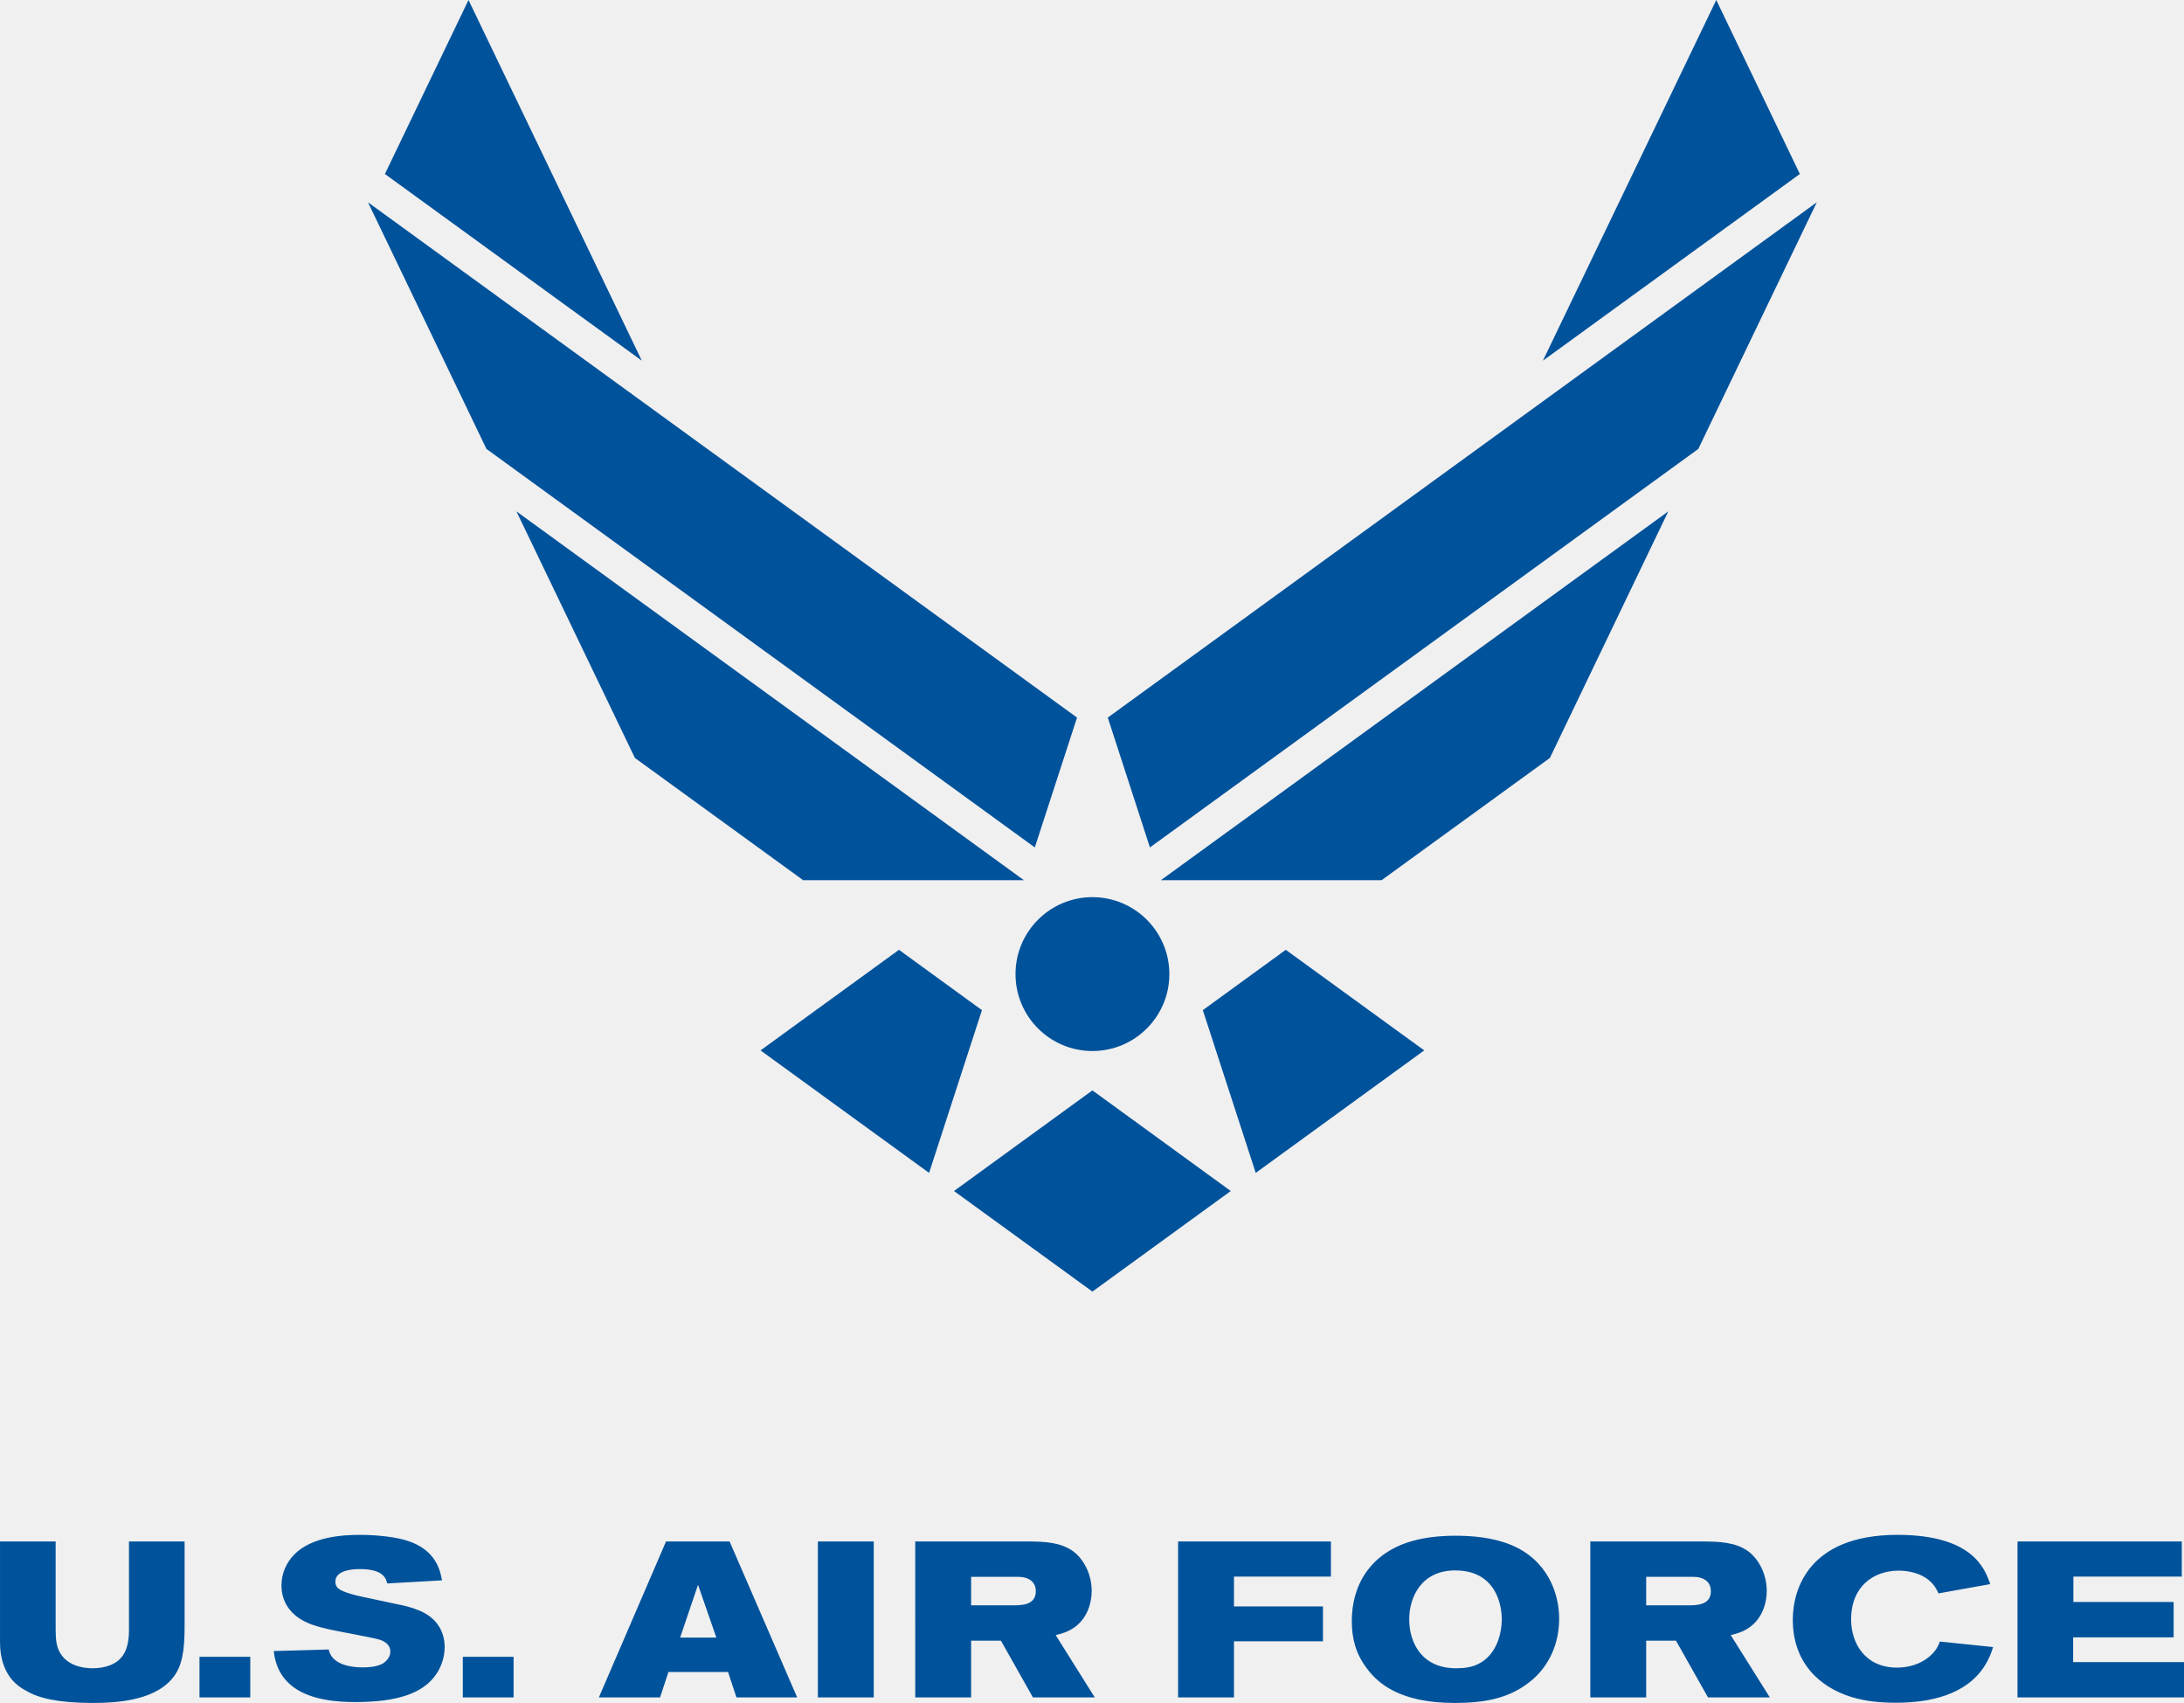
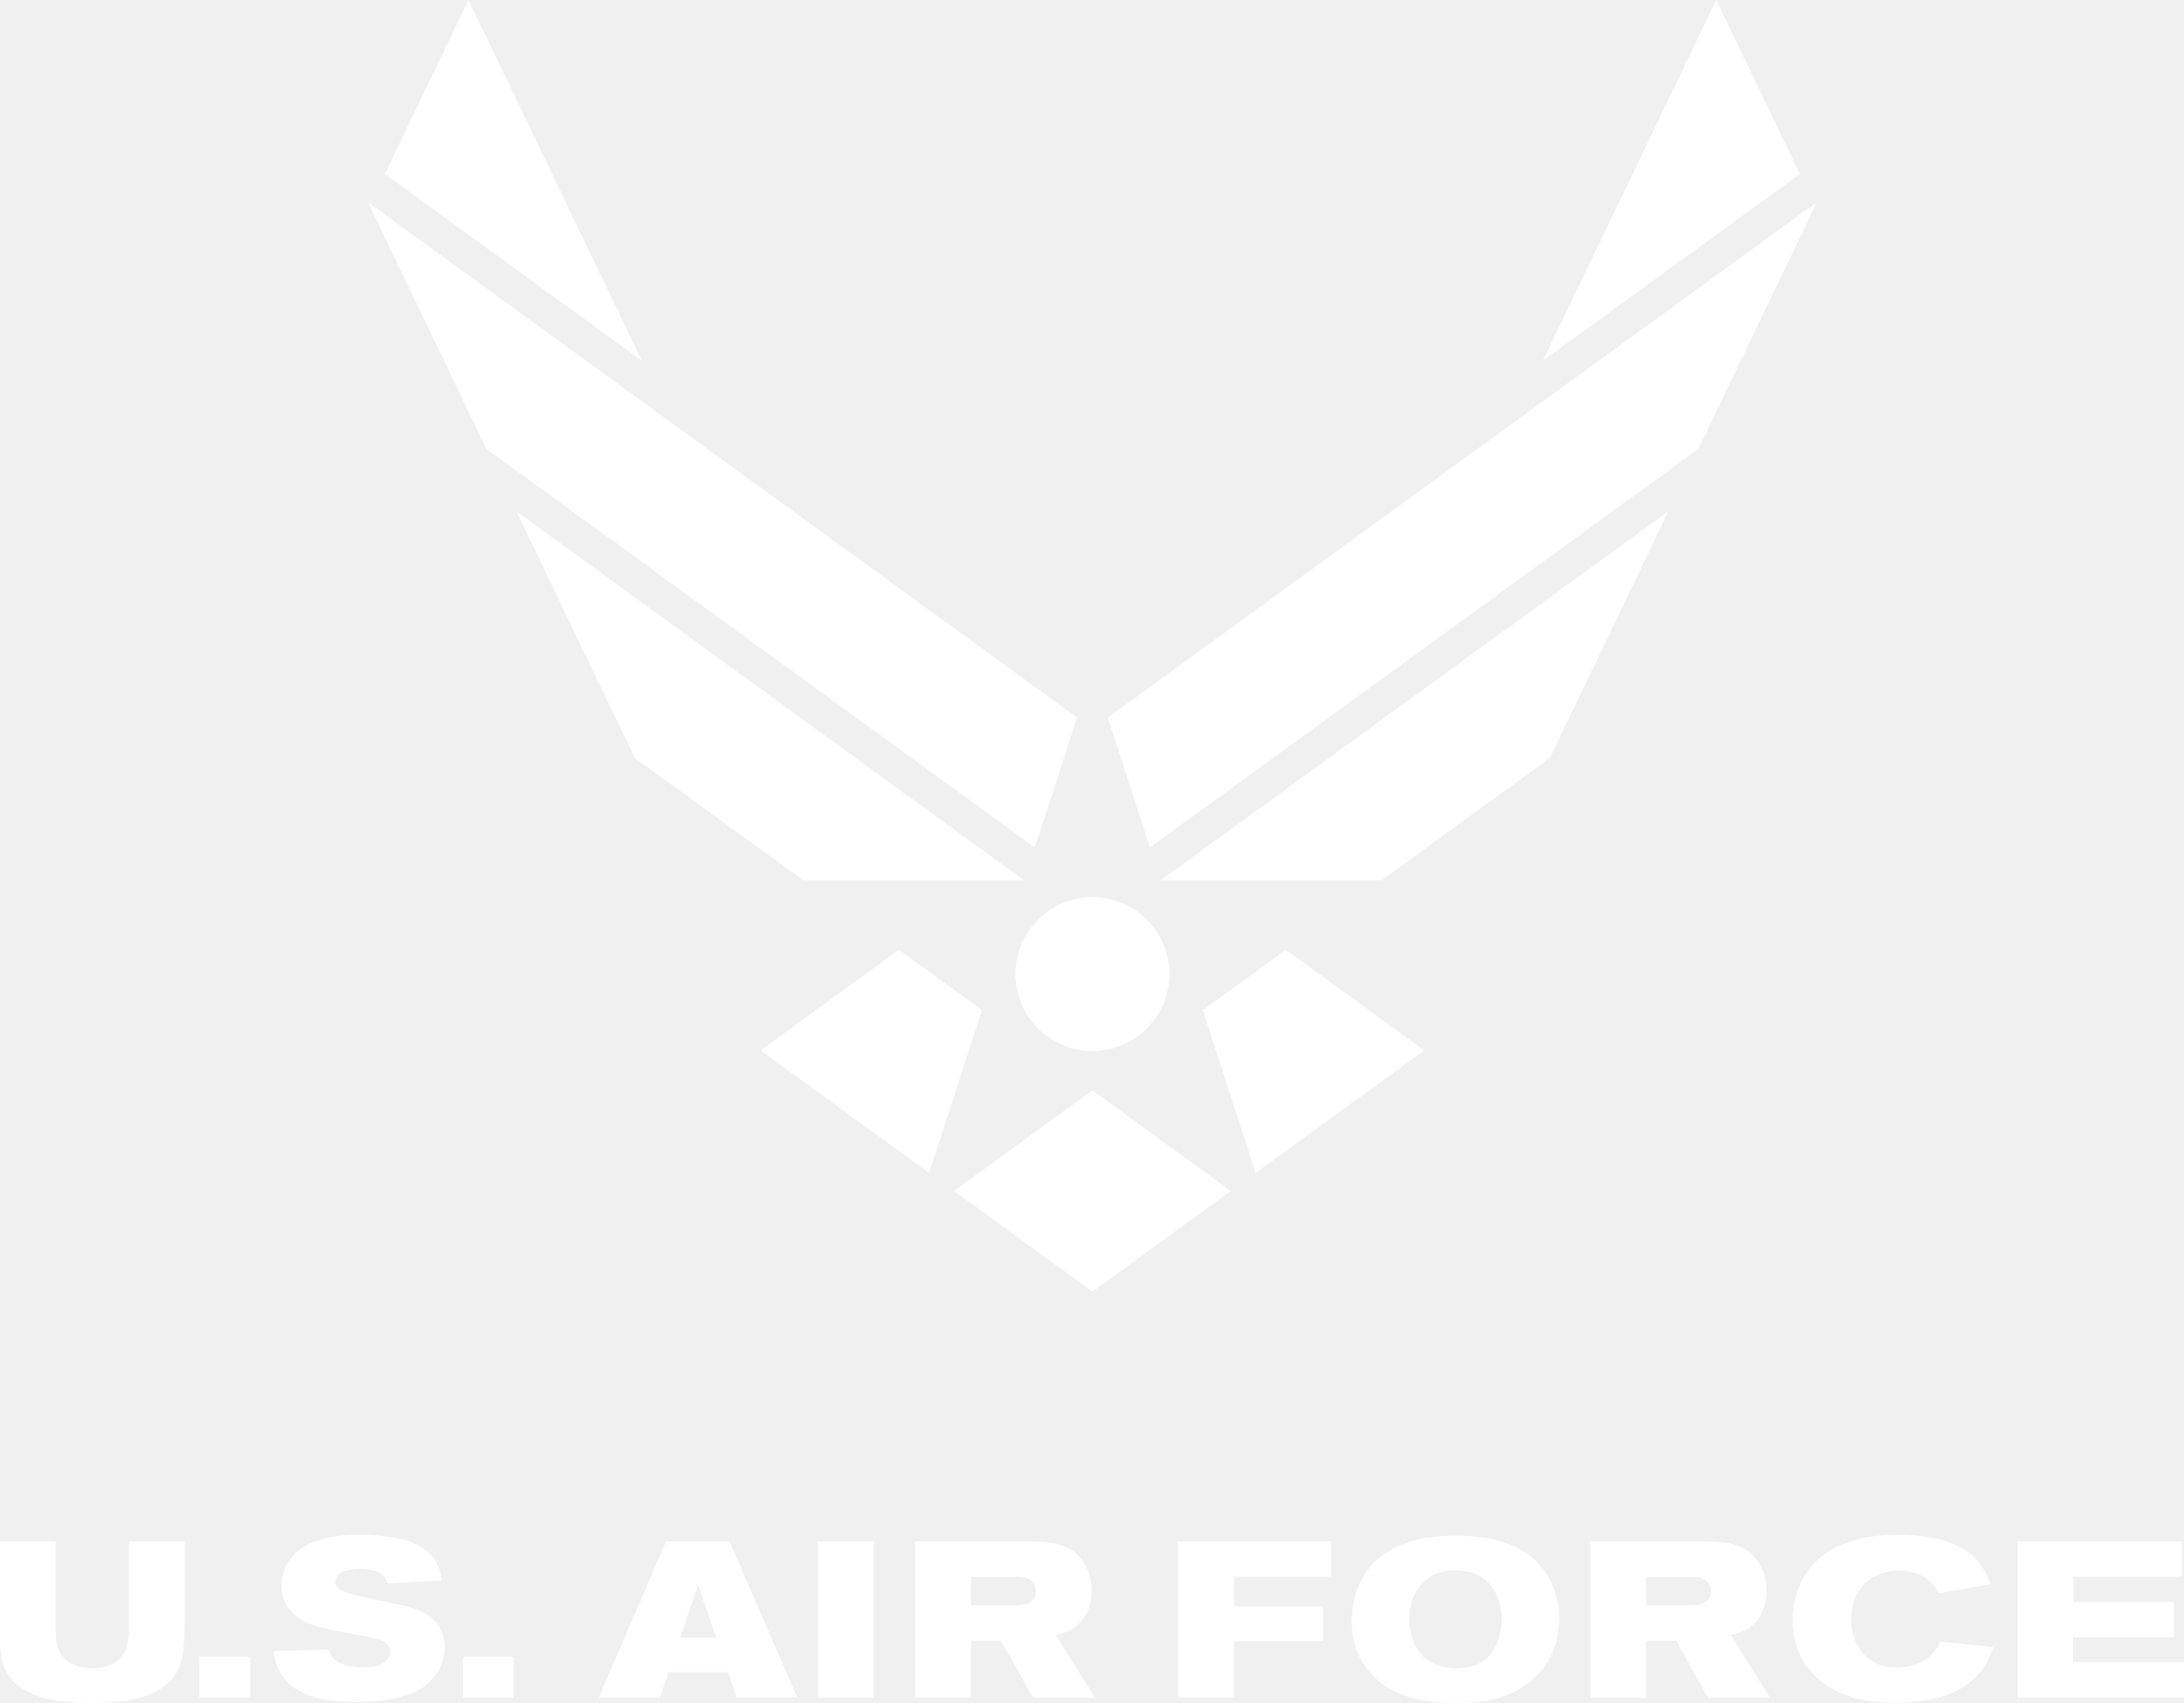
<svg xmlns="http://www.w3.org/2000/svg" width="1280" height="997.862" viewBox="0 0 338.667 264.018">
  <g transform="translate(-366.124 -495.668)">
-     <path clip-path="none" d="M50.009 66.692L36.33 56.749 13.512 73.325l27.784 20.189zm18.209 13.225L45.401 96.5l22.817 16.574L91.022 96.5zm-47.672-34.64h36.381l-83.651-60.783L-7.197 25.13zm38.177-5.401l6.959-21.398-116.873-84.919 19.525 40.644zM-6.056-40.342l-28.566-59.439-13.78 28.674zm106.148 97.091l-13.674 9.943 8.72 26.822 27.774-20.189zm-20.59-11.472h36.38l27.743-20.147 19.519-40.636zM187.62-66.441L70.751 18.478 77.7 39.876l90.39-65.673zm-2.791-4.666L171.05-99.781l-28.574 59.439z" fill="#00529b" transform="matrix(.940743 0 0 .940743 471.3461 589.5362)" />
-     <path fill="#00529b" d="M523.597 646.684c0-6.582 5.34-11.926 11.93-11.926a11.94 11.94 0 0 1 11.926 11.926c0 6.59-5.35 11.929-11.926 11.929a11.93 11.93 0 0 1-11.93-11.929zm-157.473 87.969h8.629v13.731c0 1.508.137 2.604.685 3.528 1.096 1.882 3.287 2.397 5.034 2.397 2.26 0 3.561-.787 4.143-1.336 1.471-1.369 1.507-3.561 1.507-4.725v-13.594h8.629v12.669c0 2.842-.067 5.821-1.403 7.877-2.637 4.108-9.006 4.485-12.841 4.485-5.376 0-8.423-.754-10.238-1.847-3.767-1.851-4.143-5.686-4.143-7.638v-15.548zm30.933 17.875h7.876v6.3h-7.876zm21.068-11.643c0 .343.102.651.274.857.582.754 3.013 1.3 4.349 1.575l4.964 1.06c1.062.206 2.089.447 3.117.857 3.218 1.199 4.247 3.596 4.247 5.787a7.52 7.52 0 0 1-1.267 4.143c-2.021 3.048-6.096 4.384-12.602 4.384-2.431 0-7.259-.205-10.1-2.739-2.089-1.85-2.398-4.075-2.534-5.17l8.526-.241c.308 1.576 1.917 2.774 5.342 2.774.891 0 2.157-.103 3.013-.581.582-.343 1.199-1.029 1.199-1.85 0-1.131-.924-1.611-1.609-1.85-1.062-.342-6.506-1.302-7.706-1.576a25.5 25.5 0 0 1-2.772-.754c-.924-.342-4.795-1.713-4.795-6.13 0-1.816.754-3.493 1.952-4.725 2.705-2.807 7.568-3.081 10.238-3.081 2.945 0 5.857.41 7.362.923 4.52 1.439 5.103 4.83 5.343 6.131l-8.492.48c-.206-.789-.617-2.227-4.247-2.227-1.131 0-3.802.172-3.802 1.953zm19.765 11.643h7.876v6.3h-7.876zm39.316-2.979h-5.615l2.773-8.184zm-18.217 9.279h9.486l1.301-3.939h9.246l1.301 3.939h9.418l-10.48-24.175H469.4zm42.625-24.175v24.175h-8.664v-24.175zm15.098 5.479h7.192c.65 0 1.54.067 2.225.686.446.411.617.992.617 1.541 0 2.157-2.192 2.191-3.528 2.191h-6.506zm-8.663 18.696h8.663v-8.8h4.623l4.964 8.8h9.589l-6.061-9.657c1.027-.274 2.671-.617 4.04-2.26.994-1.198 1.542-2.878 1.542-4.589 0-2.432-1.096-4.793-2.843-6.13-2.02-1.473-4.623-1.508-6.745-1.541h-17.773zm40.761-24.175h23.695v5.444h-15.032v4.623h13.799v5.41h-13.799v8.698h-8.664v-24.175zm43.098 4.485c5.923.069 7.089 4.931 7.089 7.568 0 2.43-.924 5.582-3.596 6.917-1.061.548-2.294.686-3.493.686-5.238 0-7.26-3.869-7.26-7.602 0-3.322 1.816-7.637 7.26-7.569zm-.514-5.376c-4.281.069-10.033.857-13.423 5.652-1.543 2.189-2.228 4.862-2.228 7.567 0 2.773.651 5.102 2.294 7.293 1.781 2.432 5.24 5.41 13.663 5.41 4.382 0 8.286-.614 11.574-3.218 1.163-.891 2.122-1.985 2.877-3.254 1.198-1.986 1.747-4.313 1.747-6.573 0-4.143-1.952-9.213-7.501-11.471-2.771-1.133-5.992-1.439-9.004-1.406zm29.998 6.37h7.192c.65 0 1.541.067 2.225.686.447.411.617.992.617 1.541 0 2.157-2.192 2.191-3.527 2.191h-6.507zm-8.664 18.696h8.664v-8.8h4.623l4.965 8.8h9.588l-6.062-9.657c1.028-.274 2.672-.617 4.041-2.26.994-1.198 1.541-2.878 1.541-4.589 0-2.432-1.095-4.793-2.842-6.13-2.02-1.473-4.622-1.508-6.744-1.541h-17.774zm40.442-12.087c0 3.664 2.156 7.466 7.122 7.466 1.882 0 3.628-.583 4.897-1.61 1.129-.926 1.472-1.711 1.746-2.433l8.251.856c-.274.891-.581 1.781-1.37 3.013-2.842 4.384-8.39 5.617-13.697 5.617-2.363 0-4.692-.207-6.917-.891-4.966-1.542-9.074-5.342-9.074-11.984 0-4.692 2.464-13.15 16.23-13.15 11.744 0 13.596 5.342 14.382 7.636l-8.012 1.438c-.341-.686-.754-1.611-2.021-2.432-1.302-.822-2.911-1.097-4.143-1.097-3.901 0-7.393 2.431-7.393 7.569zm51.28-12.088v5.444h-16.814v3.938h15.547v5.479h-15.582v3.835h17.189v5.479h-25.818v-24.175z" clip-path="none" />
+     <path clip-path="none" d="M50.009 66.692L36.33 56.749 13.512 73.325l27.784 20.189zm18.209 13.225L45.401 96.5l22.817 16.574L91.022 96.5zm-47.672-34.64h36.381l-83.651-60.783L-7.197 25.13zm38.177-5.401l6.959-21.398-116.873-84.919 19.525 40.644zM-6.056-40.342l-28.566-59.439-13.78 28.674zm106.148 97.091l-13.674 9.943 8.72 26.822 27.774-20.189zm-20.59-11.472h36.38l27.743-20.147 19.519-40.636zM187.62-66.441L70.751 18.478 77.7 39.876l90.39-65.673zm-2.791-4.666L171.05-99.781l-28.574 59.439z" fill="#ffffff" transform="matrix(.940743 0 0 .940743 471.3461 589.5362)" />
+     <path fill="#ffffff" d="M523.597 646.684c0-6.582 5.34-11.926 11.93-11.926a11.94 11.94 0 0 1 11.926 11.926c0 6.59-5.35 11.929-11.926 11.929a11.93 11.93 0 0 1-11.93-11.929zm-157.473 87.969h8.629v13.731c0 1.508.137 2.604.685 3.528 1.096 1.882 3.287 2.397 5.034 2.397 2.26 0 3.561-.787 4.143-1.336 1.471-1.369 1.507-3.561 1.507-4.725v-13.594h8.629v12.669c0 2.842-.067 5.821-1.403 7.877-2.637 4.108-9.006 4.485-12.841 4.485-5.376 0-8.423-.754-10.238-1.847-3.767-1.851-4.143-5.686-4.143-7.638v-15.548zm30.933 17.875h7.876v6.3h-7.876zm21.068-11.643c0 .343.102.651.274.857.582.754 3.013 1.3 4.349 1.575l4.964 1.06c1.062.206 2.089.447 3.117.857 3.218 1.199 4.247 3.596 4.247 5.787a7.52 7.52 0 0 1-1.267 4.143c-2.021 3.048-6.096 4.384-12.602 4.384-2.431 0-7.259-.205-10.1-2.739-2.089-1.85-2.398-4.075-2.534-5.17l8.526-.241c.308 1.576 1.917 2.774 5.342 2.774.891 0 2.157-.103 3.013-.581.582-.343 1.199-1.029 1.199-1.85 0-1.131-.924-1.611-1.609-1.85-1.062-.342-6.506-1.302-7.706-1.576a25.5 25.5 0 0 1-2.772-.754c-.924-.342-4.795-1.713-4.795-6.13 0-1.816.754-3.493 1.952-4.725 2.705-2.807 7.568-3.081 10.238-3.081 2.945 0 5.857.41 7.362.923 4.52 1.439 5.103 4.83 5.343 6.131l-8.492.48c-.206-.789-.617-2.227-4.247-2.227-1.131 0-3.802.172-3.802 1.953zm19.765 11.643h7.876v6.3h-7.876zm39.316-2.979h-5.615l2.773-8.184zm-18.217 9.279h9.486l1.301-3.939h9.246l1.301 3.939h9.418l-10.48-24.175H469.4zm42.625-24.175v24.175h-8.664v-24.175zm15.098 5.479h7.192c.65 0 1.54.067 2.225.686.446.411.617.992.617 1.541 0 2.157-2.192 2.191-3.528 2.191h-6.506zm-8.663 18.696h8.663v-8.8h4.623l4.964 8.8h9.589l-6.061-9.657c1.027-.274 2.671-.617 4.04-2.26.994-1.198 1.542-2.878 1.542-4.589 0-2.432-1.096-4.793-2.843-6.13-2.02-1.473-4.623-1.508-6.745-1.541h-17.773zm40.761-24.175h23.695v5.444h-15.032v4.623h13.799v5.41h-13.799v8.698h-8.664v-24.175zm43.098 4.485c5.923.069 7.089 4.931 7.089 7.568 0 2.43-.924 5.582-3.596 6.917-1.061.548-2.294.686-3.493.686-5.238 0-7.26-3.869-7.26-7.602 0-3.322 1.816-7.637 7.26-7.569zm-.514-5.376c-4.281.069-10.033.857-13.423 5.652-1.543 2.189-2.228 4.862-2.228 7.567 0 2.773.651 5.102 2.294 7.293 1.781 2.432 5.24 5.41 13.663 5.41 4.382 0 8.286-.614 11.574-3.218 1.163-.891 2.122-1.985 2.877-3.254 1.198-1.986 1.747-4.313 1.747-6.573 0-4.143-1.952-9.213-7.501-11.471-2.771-1.133-5.992-1.439-9.004-1.406zm29.998 6.37h7.192c.65 0 1.541.067 2.225.686.447.411.617.992.617 1.541 0 2.157-2.192 2.191-3.527 2.191h-6.507zm-8.664 18.696h8.664v-8.8h4.623l4.965 8.8h9.588l-6.062-9.657c1.028-.274 2.672-.617 4.041-2.26.994-1.198 1.541-2.878 1.541-4.589 0-2.432-1.095-4.793-2.842-6.13-2.02-1.473-4.622-1.508-6.744-1.541h-17.774zm40.442-12.087c0 3.664 2.156 7.466 7.122 7.466 1.882 0 3.628-.583 4.897-1.61 1.129-.926 1.472-1.711 1.746-2.433l8.251.856c-.274.891-.581 1.781-1.37 3.013-2.842 4.384-8.39 5.617-13.697 5.617-2.363 0-4.692-.207-6.917-.891-4.966-1.542-9.074-5.342-9.074-11.984 0-4.692 2.464-13.15 16.23-13.15 11.744 0 13.596 5.342 14.382 7.636l-8.012 1.438c-.341-.686-.754-1.611-2.021-2.432-1.302-.822-2.911-1.097-4.143-1.097-3.901 0-7.393 2.431-7.393 7.569zm51.28-12.088v5.444h-16.814v3.938h15.547v5.479h-15.582v3.835h17.189v5.479h-25.818v-24.175z" clip-path="none" />
  </g>
</svg>
